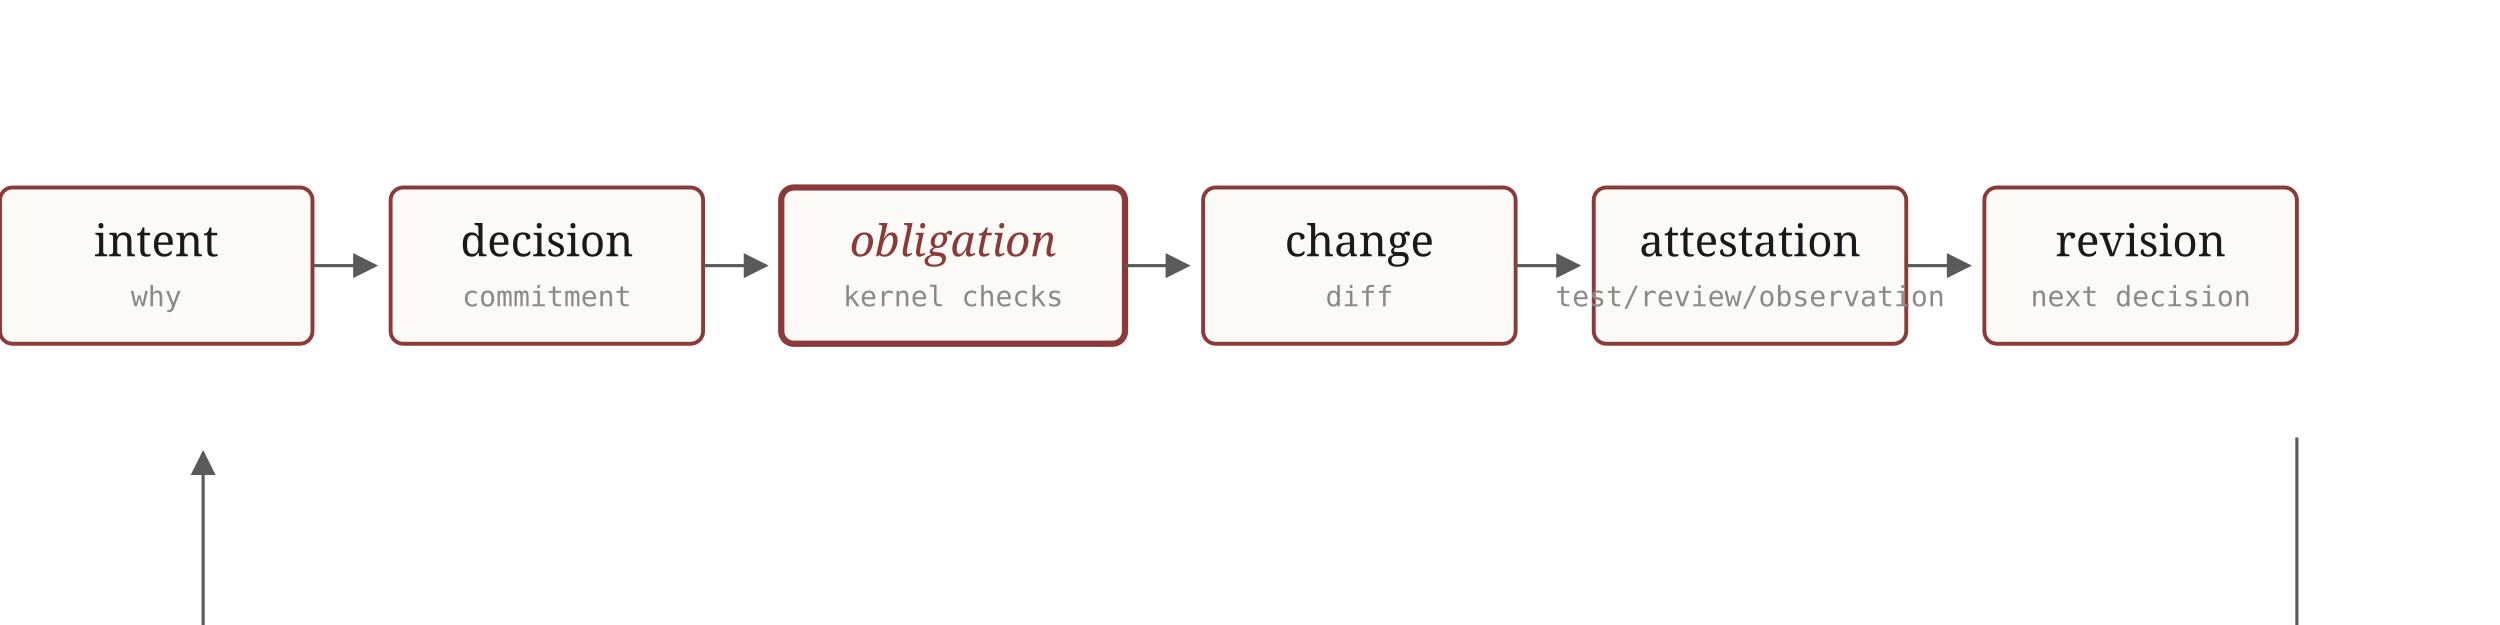
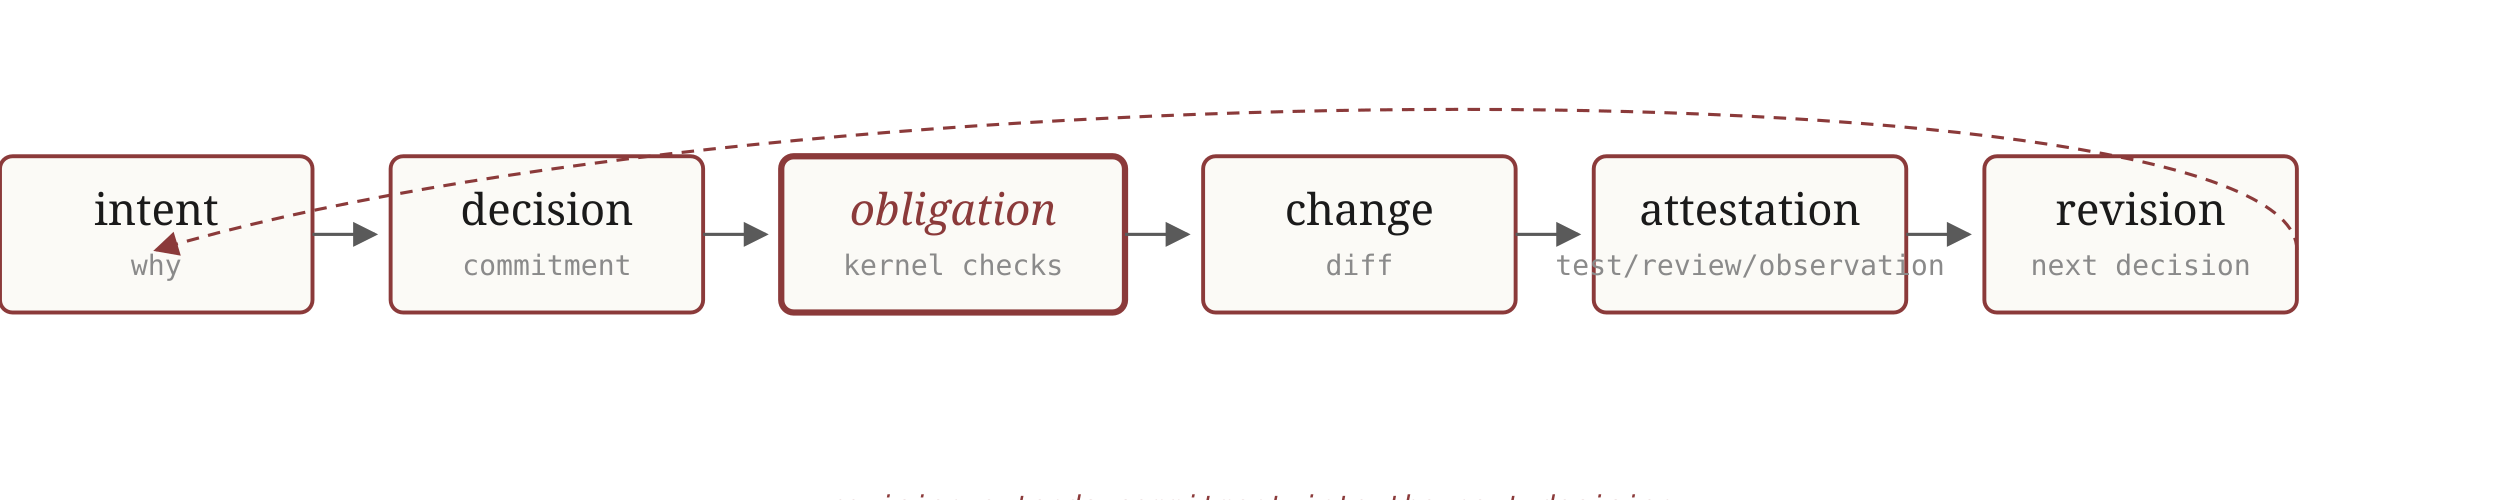
- <svg xmlns="http://www.w3.org/2000/svg" viewBox="0 0 800 200" role="img" aria-labelledby="chain-title" preserveAspectRatio="xMidYMid meet">
+ <svg xmlns="http://www.w3.org/2000/svg" viewBox="0 0 800 160" role="img" aria-labelledby="chain-title" preserveAspectRatio="xMidYMid meet">
  <defs>
    <style>
      .chain-box { fill: #fbfaf6; stroke: #8b3a3a; stroke-width: 1.25; }
      .chain-box-emph { fill: #fbfaf6; stroke: #8b3a3a; stroke-width: 2; }
      .chain-text { font-family: Georgia, "Iowan Old Style", serif; font-size: 14px; fill: #1a1a1a; text-anchor: middle; }
      .chain-text-emph { font-family: Georgia, "Iowan Old Style", serif; font-size: 14px; fill: #8b3a3a; text-anchor: middle; font-style: italic; }
      .chain-arrow { stroke: #5a5a5a; stroke-width: 1; fill: none; }
+       .chain-cycle { stroke: #8b3a3a; stroke-width: 1; fill: none; stroke-dasharray: 4 3; }
      .chain-label { font-family: "SF Mono", Menlo, Consolas, monospace; font-size: 9px; fill: #8a8a8a; text-anchor: middle; }
+       .chain-cycle-label { font-family: "SF Mono", Menlo, Consolas, monospace; font-size: 9px; fill: #8b3a3a; text-anchor: middle; font-style: italic; }
    </style>
    <marker id="arrowhead" markerWidth="8" markerHeight="8" refX="7" refY="4" orient="auto">
      <path d="M0,0 L8,4 L0,8 z" fill="#5a5a5a" />
    </marker>
+     <marker id="arrowhead-cycle" markerWidth="8" markerHeight="8" refX="7" refY="4" orient="auto">
+       <path d="M0,0 L8,4 L0,8 z" fill="#8b3a3a" />
+     </marker>
  </defs>
-   <g transform="translate(0, 60)">
+   <g transform="translate(0, 50)">
    <g transform="translate(0, 0)">
      <rect class="chain-box" x="0" y="0" width="100" height="50" rx="4" />
      <text class="chain-text" x="50" y="22">intent</text>
      <text class="chain-label" x="50" y="38">why</text>
    </g>
    <path class="chain-arrow" d="M100,25 L120,25" marker-end="url(#arrowhead)" />
    <g transform="translate(125, 0)">
      <rect class="chain-box" x="0" y="0" width="100" height="50" rx="4" />
      <text class="chain-text" x="50" y="22">decision</text>
      <text class="chain-label" x="50" y="38">commitment</text>
    </g>
    <path class="chain-arrow" d="M225,25 L245,25" marker-end="url(#arrowhead)" />
    <g transform="translate(250, 0)">
      <rect class="chain-box-emph" x="0" y="0" width="110" height="50" rx="4" />
      <text class="chain-text-emph" x="55" y="22">obligation</text>
      <text class="chain-label" x="55" y="38">kernel checks</text>
    </g>
    <path class="chain-arrow" d="M360,25 L380,25" marker-end="url(#arrowhead)" />
    <g transform="translate(385, 0)">
      <rect class="chain-box" x="0" y="0" width="100" height="50" rx="4" />
      <text class="chain-text" x="50" y="22">change</text>
      <text class="chain-label" x="50" y="38">diff</text>
    </g>
    <path class="chain-arrow" d="M485,25 L505,25" marker-end="url(#arrowhead)" />
    <g transform="translate(510, 0)">
      <rect class="chain-box" x="0" y="0" width="100" height="50" rx="4" />
      <text class="chain-text" x="50" y="22">attestation</text>
      <text class="chain-label" x="50" y="38">test/review/observation</text>
    </g>
    <path class="chain-arrow" d="M610,25 L630,25" marker-end="url(#arrowhead)" />
    <g transform="translate(635, 0)">
      <rect class="chain-box" x="0" y="0" width="100" height="50" rx="4" />
      <text class="chain-text" x="50" y="22">revision</text>
      <text class="chain-label" x="50" y="38">next decision</text>
    </g>
-     <path class="chain-arrow" d="M735,80 L735,160 L65,160 L65,85" marker-end="url(#arrowhead)" />
-     <text class="chain-label" x="400" y="172">revision extends commitment into the next decision</text>
+     <path class="chain-cycle" d="M735,30 C735,-30 250,-30 50,30" marker-end="url(#arrowhead-cycle)" />
+     <text class="chain-cycle-label" x="400" y="115">revision extends commitment into the next decision</text>
  </g>
</svg>
